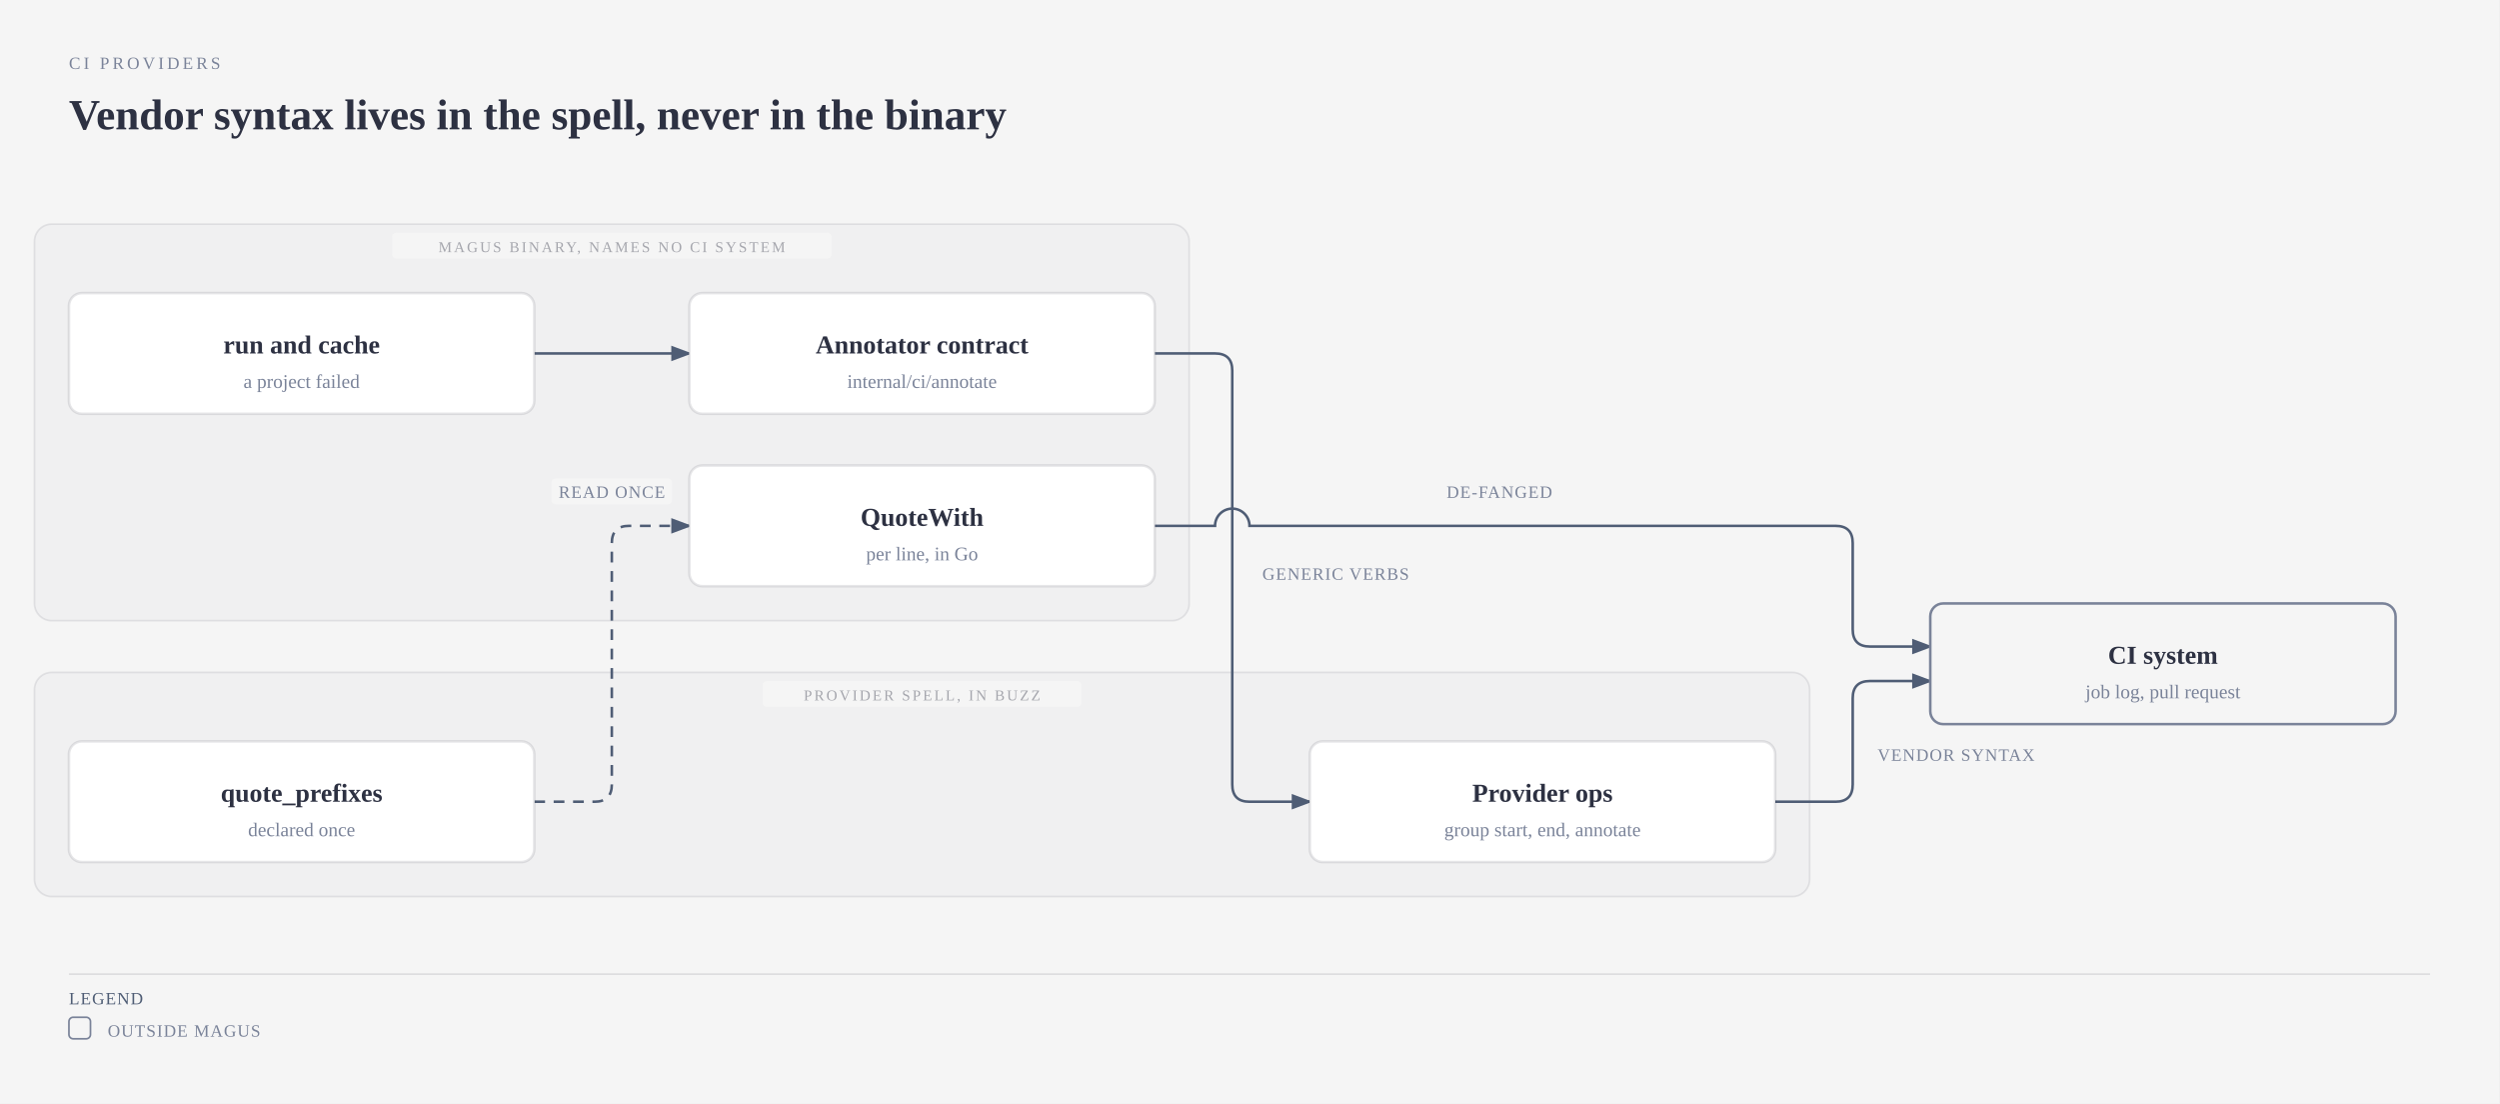
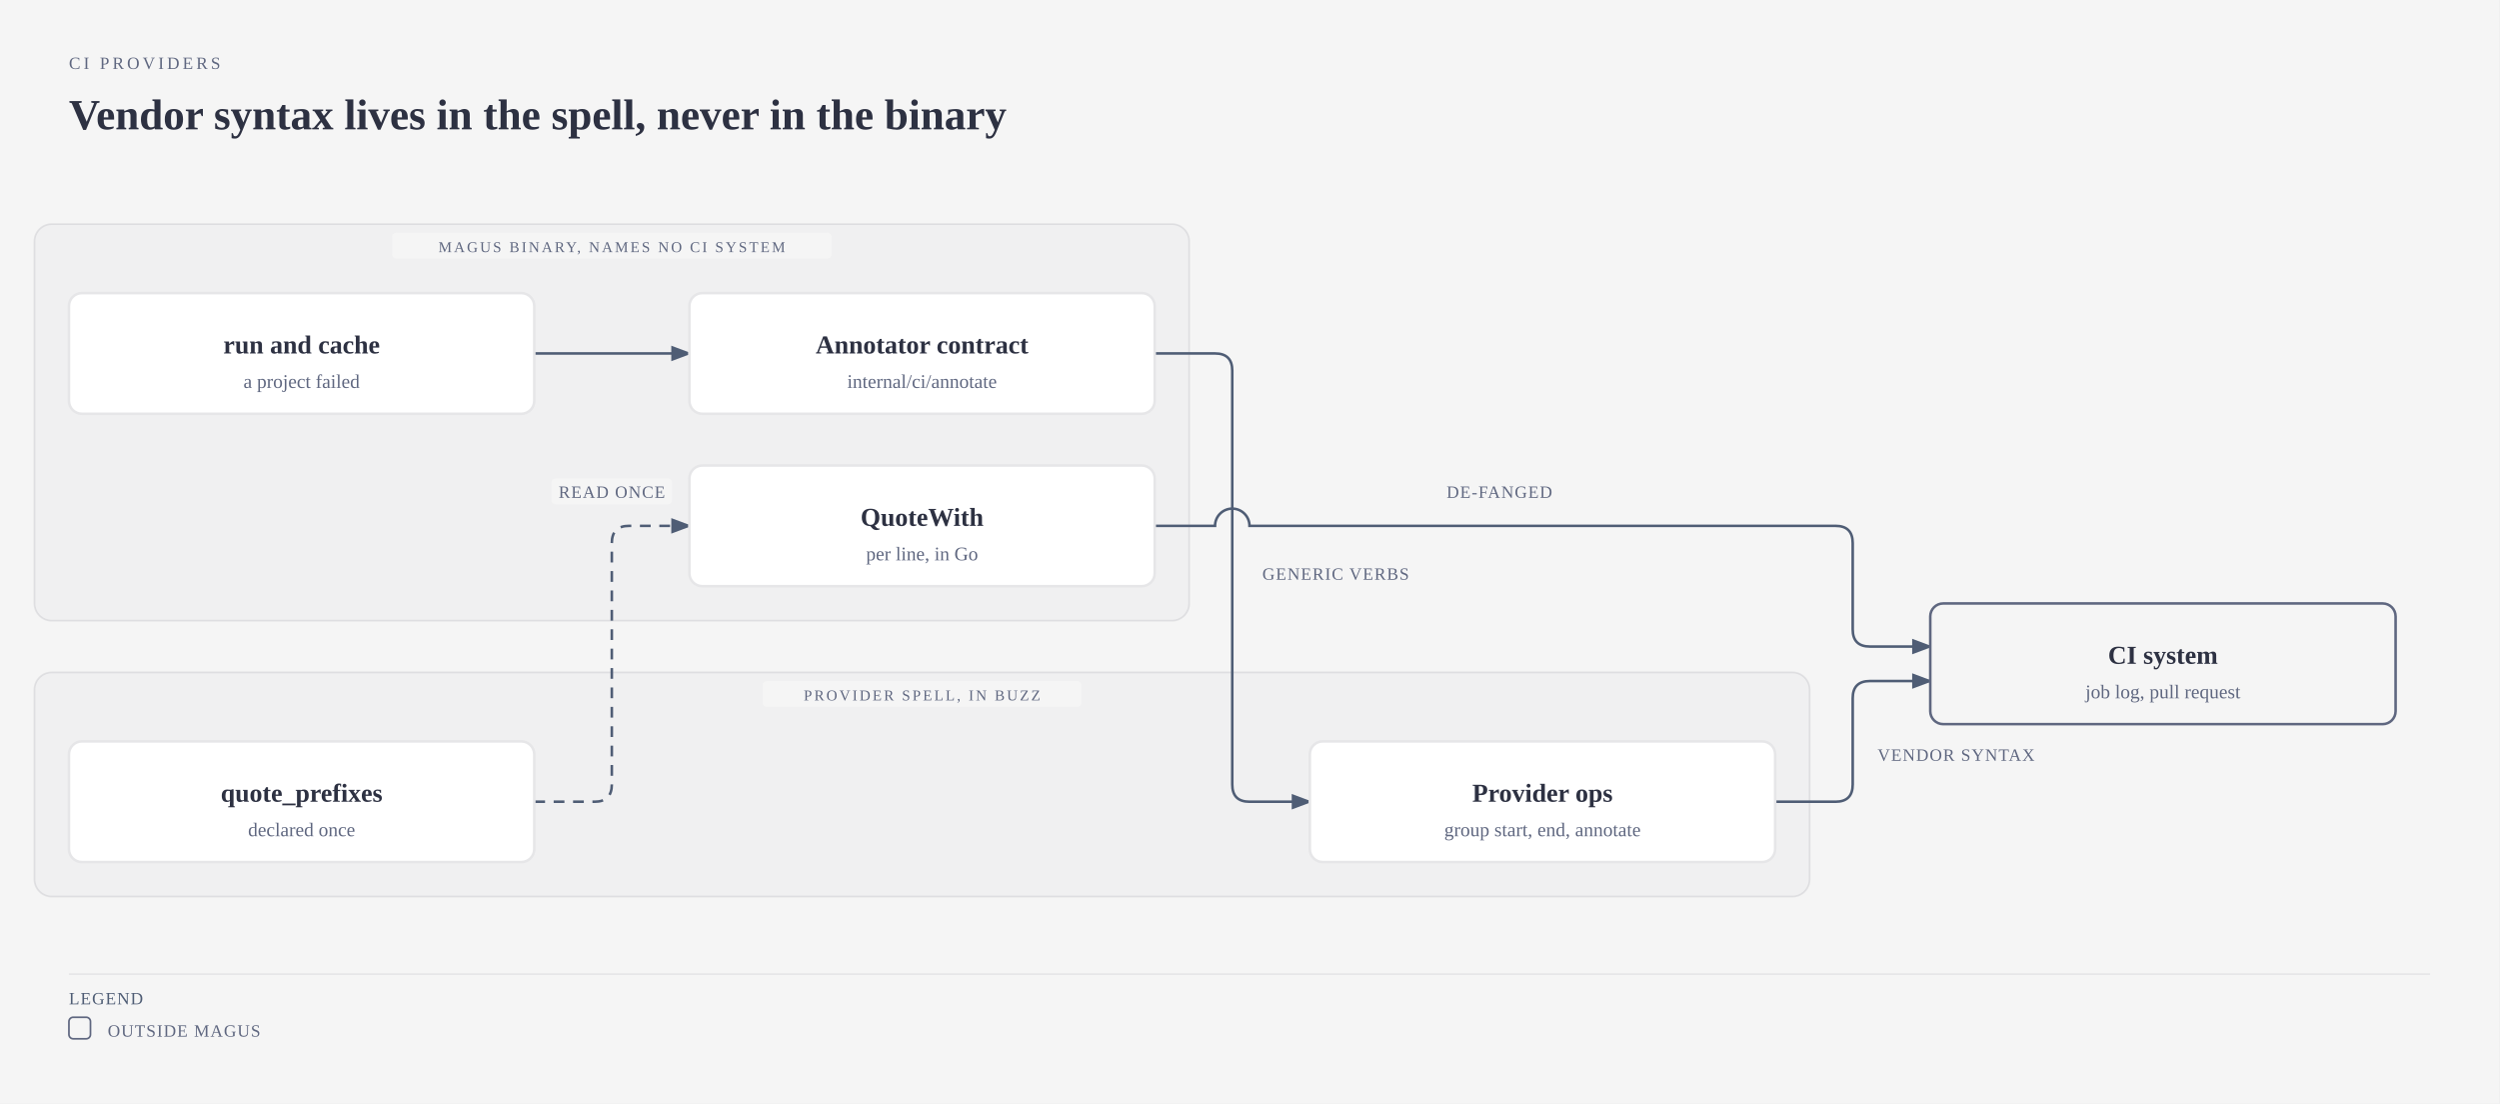
<svg xmlns="http://www.w3.org/2000/svg" viewBox="0 0 1160 512" width="1160" height="512" role="img" aria-labelledby="ci-providers-title ci-providers-desc" class="magus-diagram">
  <defs>
    <marker id="ci-providers-arrow-default" markerWidth="8" markerHeight="6" refX="7" refY="3" orient="auto">
      <polygon points="0 0, 8 3, 0 6" fill="#4f5d75" />
    </marker>
    <marker id="ci-providers-arrow-accent" markerWidth="8" markerHeight="6" refX="7" refY="3" orient="auto">
      <polygon points="0 0, 8 3, 0 6" fill="#eb6c36" />
    </marker>
    <marker id="ci-providers-arrow-link" markerWidth="8" markerHeight="6" refX="7" refY="3" orient="auto">
      <polygon points="0 0, 8 3, 0 6" fill="#2e5aa8" />
    </marker>
  </defs>
  <rect width="100%" height="100%" fill="#f5f5f5" />
-   <text x="32" y="32" fill="#7a8399" font-size="8" font-family="var(--pico-font-family-monospace, monospace)" style="font-variant-ligatures:none" letter-spacing="0.18em">CI PROVIDERS</text>
+   <text x="32" y="32" fill="#5f6780" font-size="8" font-family="var(--pico-font-family-monospace, monospace)" style="font-variant-ligatures:none" letter-spacing="0.18em">CI PROVIDERS</text>
  <text x="32" y="60" fill="#2d3142" font-size="20" font-weight="600" font-family="var(--pico-font-family, sans-serif)">Vendor syntax lives in the spell, never in the binary</text>
  <g transform="translate(0,40)">
    <rect x="16" y="64" width="536" height="184" rx="8" fill="#2d3142" fill-opacity="0.02" stroke="#2d3142" stroke-opacity="0.1" stroke-width="0.8" />
    <rect x="182" y="68" width="204" height="12" rx="2" fill="#f5f5f5" />
-     <text x="284" y="77" fill="#2d3142" fill-opacity="0.4" font-size="7" font-family="var(--pico-font-family-monospace, monospace)" style="font-variant-ligatures:none" text-anchor="middle" letter-spacing="0.14em">MAGUS BINARY, NAMES NO CI SYSTEM</text>
+     <text x="284" y="77" fill="#5f6780" font-size="7" font-family="var(--pico-font-family-monospace, monospace)" style="font-variant-ligatures:none" text-anchor="middle" letter-spacing="0.14em">MAGUS BINARY, NAMES NO CI SYSTEM</text>
    <rect x="16" y="272" width="824" height="104" rx="8" fill="#2d3142" fill-opacity="0.02" stroke="#2d3142" stroke-opacity="0.1" stroke-width="0.8" />
    <rect x="354" y="276" width="148" height="12" rx="2" fill="#f5f5f5" />
-     <text x="428" y="285" fill="#2d3142" fill-opacity="0.4" font-size="7" font-family="var(--pico-font-family-monospace, monospace)" style="font-variant-ligatures:none" text-anchor="middle" letter-spacing="0.14em">PROVIDER SPELL, IN BUZZ</text>
-     <path data-edge="run-&gt;contract" id="ci-providers-edge-run-contract" d="M 248 124 L 320 124" fill="none" stroke="#4f5d75" stroke-width="1.2" marker-end="url(#ci-providers-arrow-default)" />
-     <path data-edge="contract-&gt;ops" id="ci-providers-edge-contract-ops" d="M 536 124 L 564 124 Q 572 124 572 132 L 572 324 Q 572 332 580 332 L 608 332" fill="none" stroke="#4f5d75" stroke-width="1.2" marker-end="url(#ci-providers-arrow-default)" />
-     <path data-edge="ops-&gt;vendor" id="ci-providers-edge-ops-vendor" d="M 824 332 L 852 332 Q 860 332 860 324 L 860 284 Q 860 276 868 276 L 896 276" fill="none" stroke="#4f5d75" stroke-width="1.2" marker-end="url(#ci-providers-arrow-default)" />
-     <path data-edge="prefixes-&gt;quote" id="ci-providers-edge-prefixes-quote" d="M 248 332 L 276 332 Q 284 332 284 324 L 284 212 Q 284 204 292 204 L 320 204" fill="none" stroke="#4f5d75" stroke-width="1.2" stroke-dasharray="5,4" marker-end="url(#ci-providers-arrow-default)" />
-     <path data-edge="quote-&gt;vendor" id="ci-providers-edge-quote-vendor" d="M 536 204 L 564 204 A 8 8 0 0 1 580 204 L 852 204 Q 860 204 860 212 L 860 252 Q 860 260 868 260 L 896 260" fill="none" stroke="#4f5d75" stroke-width="1.2" marker-end="url(#ci-providers-arrow-default)" />
+     <text x="428" y="285" fill="#5f6780" font-size="7" font-family="var(--pico-font-family-monospace, monospace)" style="font-variant-ligatures:none" text-anchor="middle" letter-spacing="0.14em">PROVIDER SPELL, IN BUZZ</text>
+     <path data-edge="external:run and cache-&gt;internal/ci/annotate" id="ci-providers-edge-external_3arun_20and_20cache-internal_2fci_2fannotate" d="M 248 124 L 320 124" fill="none" stroke="#4f5d75" stroke-width="1.2" marker-end="url(#ci-providers-arrow-default)" />
+     <path data-edge="internal/ci/annotate-&gt;external:Provider ops" id="ci-providers-edge-internal_2fci_2fannotate-external_3aProvider_20ops" d="M 536 124 L 564 124 Q 572 124 572 132 L 572 324 Q 572 332 580 332 L 608 332" fill="none" stroke="#4f5d75" stroke-width="1.2" marker-end="url(#ci-providers-arrow-default)" />
+     <path data-edge="internal/ci-&gt;external:CI system" id="ci-providers-edge-internal_2fci-external_3aCI_20system" d="M 536 204 L 564 204 A 8 8 0 0 1 580 204 L 852 204 Q 860 204 860 212 L 860 252 Q 860 260 868 260 L 896 260" fill="none" stroke="#4f5d75" stroke-width="1.2" marker-end="url(#ci-providers-arrow-default)" />
+     <path data-edge="external:Provider ops-&gt;external:CI system" id="ci-providers-edge-external_3aProvider_20ops-external_3aCI_20system" d="M 824 332 L 852 332 Q 860 332 860 324 L 860 284 Q 860 276 868 276 L 896 276" fill="none" stroke="#4f5d75" stroke-width="1.2" marker-end="url(#ci-providers-arrow-default)" />
+     <path data-edge="external:quote_prefixes-&gt;internal/ci" id="ci-providers-edge-external_3aquote_prefixes-internal_2fci" d="M 248 332 L 276 332 Q 284 332 284 324 L 284 212 Q 284 204 292 204 L 320 204" fill="none" stroke="#4f5d75" stroke-width="1.2" stroke-dasharray="5,4" marker-end="url(#ci-providers-arrow-default)" />
    <rect x="582" y="220" width="76" height="12" rx="2" fill="#f5f5f5" />
-     <text x="620" y="229" fill="#7a8399" font-size="8" font-family="var(--pico-font-family-monospace, monospace)" style="font-variant-ligatures:none" text-anchor="middle" letter-spacing="0.06em">GENERIC VERBS</text>
+     <text x="620" y="229" fill="#5f6780" font-size="8" font-family="var(--pico-font-family-monospace, monospace)" style="font-variant-ligatures:none" text-anchor="middle" letter-spacing="0.06em">GENERIC VERBS</text>
+     <rect x="668" y="182" width="56" height="12" rx="2" fill="#f5f5f5" />
+     <text x="696" y="191" fill="#5f6780" font-size="8" font-family="var(--pico-font-family-monospace, monospace)" style="font-variant-ligatures:none" text-anchor="middle" letter-spacing="0.06em">DE-FANGED</text>
    <rect x="870" y="304" width="76" height="12" rx="2" fill="#f5f5f5" />
-     <text x="908" y="313" fill="#7a8399" font-size="8" font-family="var(--pico-font-family-monospace, monospace)" style="font-variant-ligatures:none" text-anchor="middle" letter-spacing="0.06em">VENDOR SYNTAX</text>
+     <text x="908" y="313" fill="#5f6780" font-size="8" font-family="var(--pico-font-family-monospace, monospace)" style="font-variant-ligatures:none" text-anchor="middle" letter-spacing="0.06em">VENDOR SYNTAX</text>
    <rect x="256" y="182" width="56" height="12" rx="2" fill="#f5f5f5" />
-     <text x="284" y="191" fill="#7a8399" font-size="8" font-family="var(--pico-font-family-monospace, monospace)" style="font-variant-ligatures:none" text-anchor="middle" letter-spacing="0.06em">READ ONCE</text>
-     <rect x="668" y="182" width="56" height="12" rx="2" fill="#f5f5f5" />
-     <text x="696" y="191" fill="#7a8399" font-size="8" font-family="var(--pico-font-family-monospace, monospace)" style="font-variant-ligatures:none" text-anchor="middle" letter-spacing="0.06em">DE-FANGED</text>
-     <g data-node="run">
+     <text x="284" y="191" fill="#5f6780" font-size="8" font-family="var(--pico-font-family-monospace, monospace)" style="font-variant-ligatures:none" text-anchor="middle" letter-spacing="0.06em">READ ONCE</text>
+     <g data-node="external:run and cache">
      <rect x="32" y="96" width="216" height="56" rx="6" fill="#f5f5f5" />
-       <rect x="32" y="96" width="216" height="56" rx="6" fill="#ffffff" stroke="rgba(45,49,66,0.12)" stroke-width="1.2" />
+       <rect x="32" y="96" width="216" height="56" rx="6" fill="#ffffff" stroke="#e6e6e8" stroke-width="1.2" />
      <text x="140" y="124" fill="#2d3142" font-size="12" font-weight="600" font-family="var(--pico-font-family, sans-serif)" text-anchor="middle">run and cache</text>
-       <text x="140" y="140" fill="#7a8399" font-size="9" font-family="var(--pico-font-family-monospace, monospace)" style="font-variant-ligatures:none" text-anchor="middle">a project failed</text>
+       <text x="140" y="140" fill="#5f6780" font-size="9" font-family="var(--pico-font-family-monospace, monospace)" style="font-variant-ligatures:none" text-anchor="middle">a project failed</text>
    </g>
-     <g data-node="contract" data-anchor="internal/ci">
+     <g data-node="internal/ci/annotate" data-anchor="internal/ci/annotate">
      <rect x="320" y="96" width="216" height="56" rx="6" fill="#f5f5f5" />
-       <rect x="320" y="96" width="216" height="56" rx="6" fill="#ffffff" stroke="rgba(45,49,66,0.12)" stroke-width="1.2" />
+       <rect x="320" y="96" width="216" height="56" rx="6" fill="#ffffff" stroke="#e6e6e8" stroke-width="1.2" />
      <text x="428" y="124" fill="#2d3142" font-size="12" font-weight="600" font-family="var(--pico-font-family, sans-serif)" text-anchor="middle">Annotator contract</text>
-       <text x="428" y="140" fill="#7a8399" font-size="9" font-family="var(--pico-font-family-monospace, monospace)" style="font-variant-ligatures:none" text-anchor="middle">internal/ci/annotate</text>
+       <text x="428" y="140" fill="#5f6780" font-size="9" font-family="var(--pico-font-family-monospace, monospace)" style="font-variant-ligatures:none" text-anchor="middle">internal/ci/annotate</text>
    </g>
-     <g data-node="quote" data-anchor="internal/ci">
+     <g data-node="internal/ci" data-anchor="internal/ci">
      <rect x="320" y="176" width="216" height="56" rx="6" fill="#f5f5f5" />
-       <rect x="320" y="176" width="216" height="56" rx="6" fill="#ffffff" stroke="rgba(45,49,66,0.12)" stroke-width="1.2" />
+       <rect x="320" y="176" width="216" height="56" rx="6" fill="#ffffff" stroke="#e6e6e8" stroke-width="1.2" />
      <text x="428" y="204" fill="#2d3142" font-size="12" font-weight="600" font-family="var(--pico-font-family, sans-serif)" text-anchor="middle">QuoteWith</text>
-       <text x="428" y="220" fill="#7a8399" font-size="9" font-family="var(--pico-font-family-monospace, monospace)" style="font-variant-ligatures:none" text-anchor="middle">per line, in Go</text>
+       <text x="428" y="220" fill="#5f6780" font-size="9" font-family="var(--pico-font-family-monospace, monospace)" style="font-variant-ligatures:none" text-anchor="middle">per line, in Go</text>
    </g>
-     <g data-node="ops">
+     <g data-node="external:Provider ops">
      <rect x="608" y="304" width="216" height="56" rx="6" fill="#f5f5f5" />
-       <rect x="608" y="304" width="216" height="56" rx="6" fill="#ffffff" stroke="rgba(45,49,66,0.12)" stroke-width="1.2" />
+       <rect x="608" y="304" width="216" height="56" rx="6" fill="#ffffff" stroke="#e6e6e8" stroke-width="1.2" />
      <text x="716" y="332" fill="#2d3142" font-size="12" font-weight="600" font-family="var(--pico-font-family, sans-serif)" text-anchor="middle">Provider ops</text>
-       <text x="716" y="348" fill="#7a8399" font-size="9" font-family="var(--pico-font-family-monospace, monospace)" style="font-variant-ligatures:none" text-anchor="middle">group start, end, annotate</text>
+       <text x="716" y="348" fill="#5f6780" font-size="9" font-family="var(--pico-font-family-monospace, monospace)" style="font-variant-ligatures:none" text-anchor="middle">group start, end, annotate</text>
    </g>
-     <g data-node="prefixes">
+     <g data-node="external:quote_prefixes">
      <rect x="32" y="304" width="216" height="56" rx="6" fill="#f5f5f5" />
-       <rect x="32" y="304" width="216" height="56" rx="6" fill="#ffffff" stroke="rgba(45,49,66,0.12)" stroke-width="1.2" />
+       <rect x="32" y="304" width="216" height="56" rx="6" fill="#ffffff" stroke="#e6e6e8" stroke-width="1.2" />
      <text x="140" y="332" fill="#2d3142" font-size="12" font-weight="600" font-family="var(--pico-font-family, sans-serif)" text-anchor="middle">quote_prefixes</text>
-       <text x="140" y="348" fill="#7a8399" font-size="9" font-family="var(--pico-font-family-monospace, monospace)" style="font-variant-ligatures:none" text-anchor="middle">declared once</text>
+       <text x="140" y="348" fill="#5f6780" font-size="9" font-family="var(--pico-font-family-monospace, monospace)" style="font-variant-ligatures:none" text-anchor="middle">declared once</text>
    </g>
-     <g data-node="vendor">
+     <g data-node="external:CI system">
      <rect x="896" y="240" width="216" height="56" rx="6" fill="#f5f5f5" />
-       <rect x="896" y="240" width="216" height="56" rx="6" fill="#f5f5f5" stroke="#7a8399" stroke-width="1.2" />
+       <rect x="896" y="240" width="216" height="56" rx="6" fill="#f5f5f5" stroke="#5f6780" stroke-width="1.2" />
      <text x="1004" y="268" fill="#2d3142" font-size="12" font-weight="600" font-family="var(--pico-font-family, sans-serif)" text-anchor="middle">CI system</text>
-       <text x="1004" y="284" fill="#7a8399" font-size="9" font-family="var(--pico-font-family-monospace, monospace)" style="font-variant-ligatures:none" text-anchor="middle">job log, pull request</text>
+       <text x="1004" y="284" fill="#5f6780" font-size="9" font-family="var(--pico-font-family-monospace, monospace)" style="font-variant-ligatures:none" text-anchor="middle">job log, pull request</text>
    </g>
-     <line x1="32" y1="412" x2="1128" y2="412" stroke="rgba(45,49,66,0.12)" stroke-width="0.8" />
+     <line x1="32" y1="412" x2="1128" y2="412" stroke="#e6e6e8" stroke-width="0.8" />
    <text x="32" y="426" fill="#4f5d75" font-size="8" font-family="var(--pico-font-family-monospace, monospace)" style="font-variant-ligatures:none" letter-spacing="0.06em">LEGEND</text>
-     <rect x="32" y="432" width="10" height="10" rx="2" fill="#f5f5f5" stroke="#7a8399" stroke-width="0.8" />
-     <text x="50" y="441" fill="#7a8399" font-size="8" font-family="var(--pico-font-family-monospace, monospace)" style="font-variant-ligatures:none" letter-spacing="0.06em">OUTSIDE MAGUS</text>
+     <rect x="32" y="432" width="10" height="10" rx="2" fill="#f5f5f5" stroke="#5f6780" stroke-width="0.8" />
+     <text x="50" y="441" fill="#5f6780" font-size="8" font-family="var(--pico-font-family-monospace, monospace)" style="font-variant-ligatures:none" letter-spacing="0.06em">OUTSIDE MAGUS</text>
  </g>
</svg>
